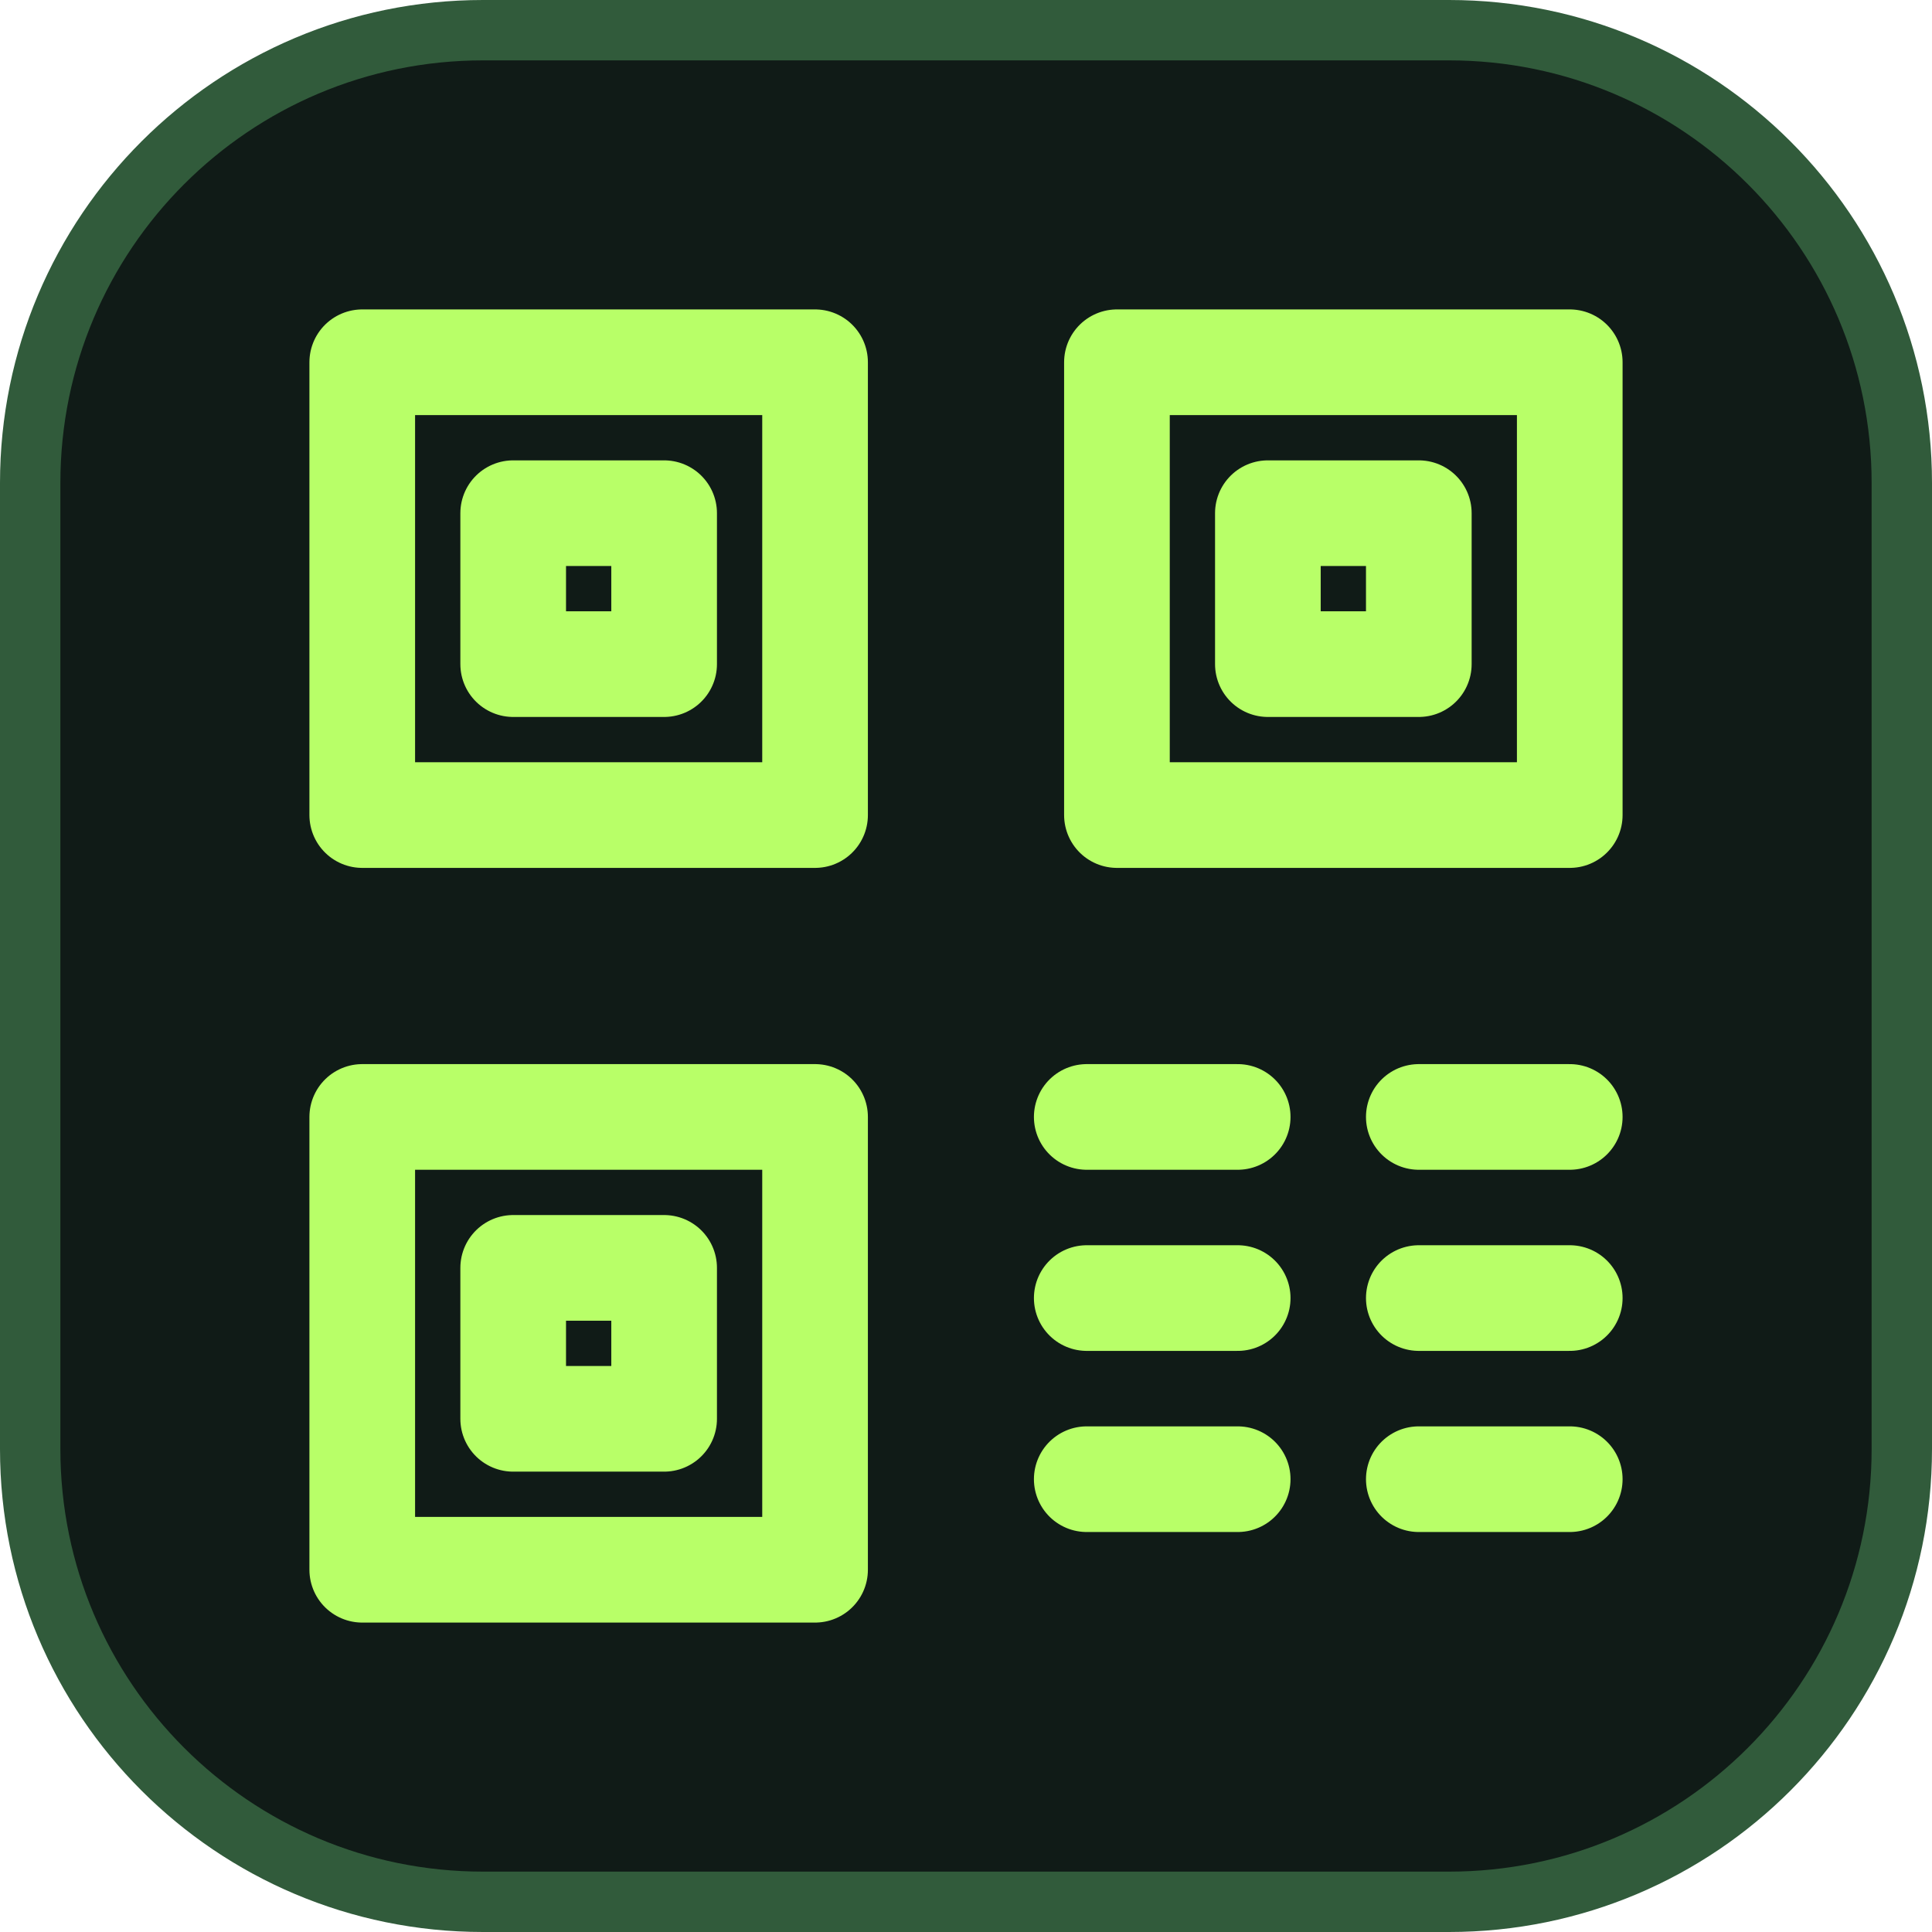
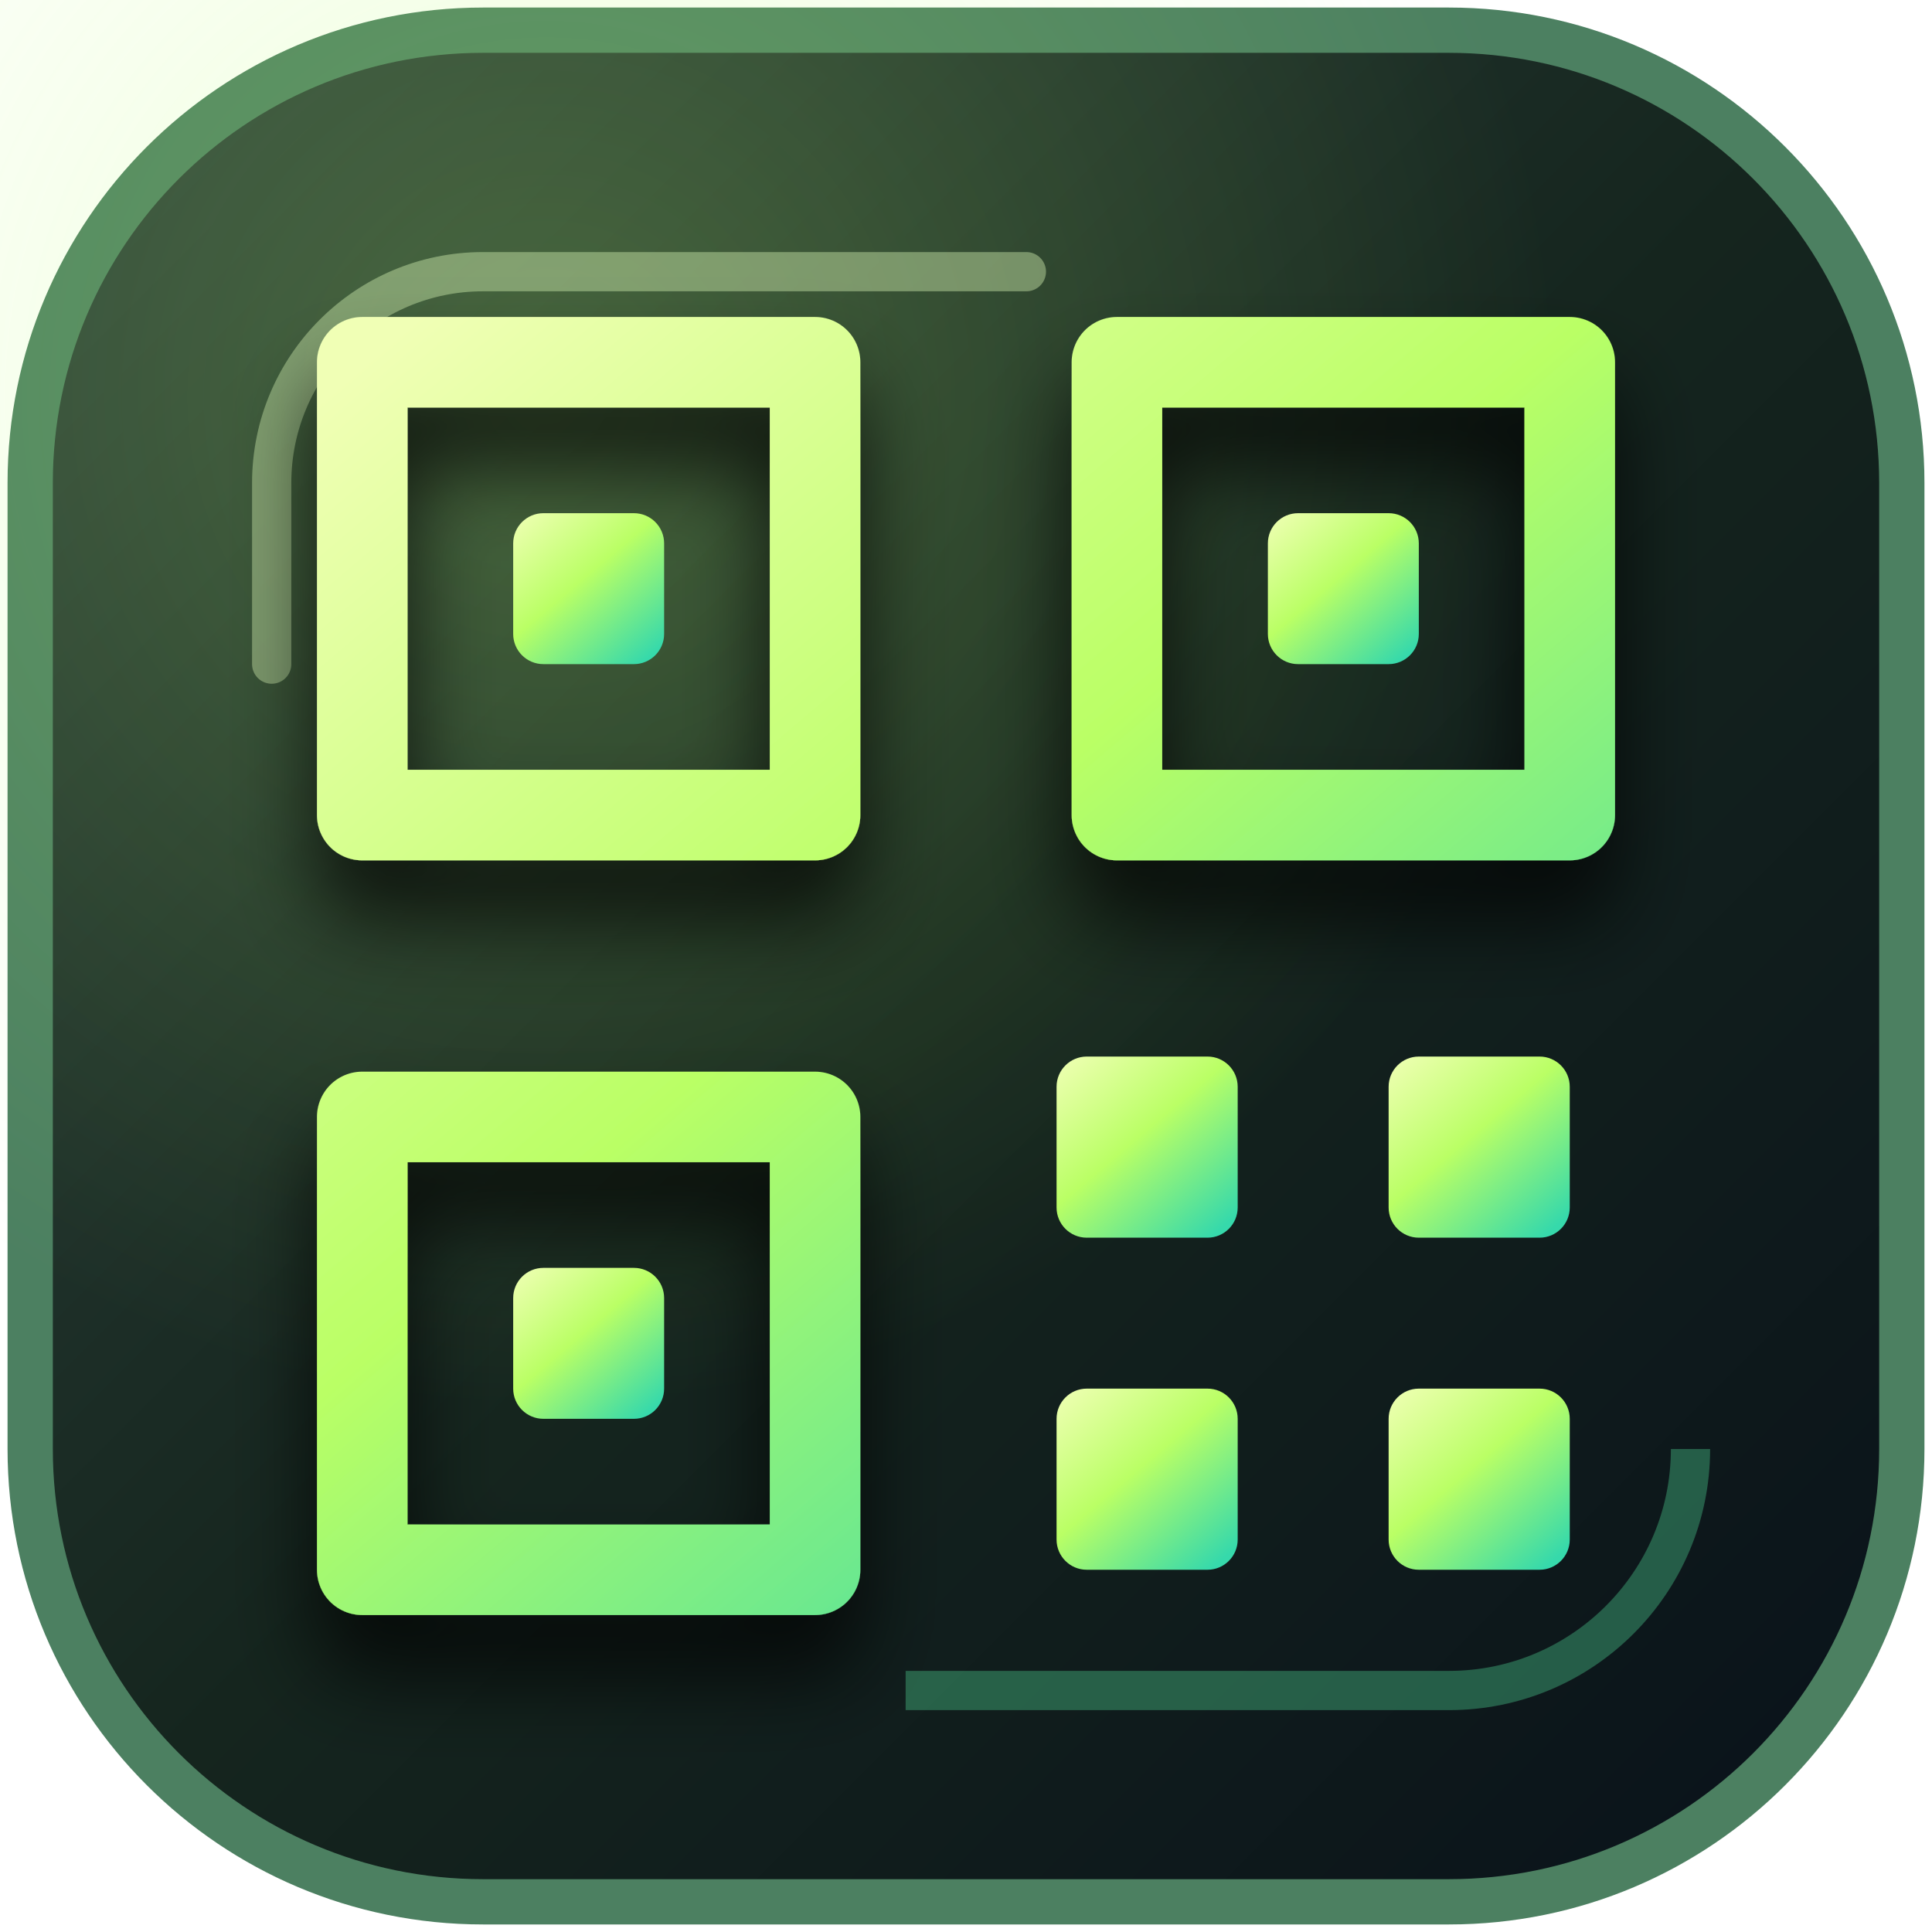
- <svg xmlns="http://www.w3.org/2000/svg" viewBox="0 0 64 64">
-   <rect x="1" y="1" width="62" height="62" rx="15" fill="#101b17" stroke="#315b3b" stroke-width="2" />
-   <g fill="none" stroke="#b8ff68" stroke-width="3.5" stroke-linecap="round" stroke-linejoin="round">
-     <path d="M12 12h15v15H12zM17 17h5v5h-5zM37 12h15v15H37zM42 17h5v5h-5zM12 37h15v15H12zM17 42h5v5h-5zM36 37h5m6 0h5M36 43h5m6 0h5M36 49h5m6 0h5" />
+ <svg xmlns="http://www.w3.org/2000/svg" viewBox="0 0 64 64" role="img">
+   <defs>
+     <linearGradient id="bg" x2="1" y2="1">
+       <stop stop-color="#30453e" />
+       <stop offset=".5" stop-color="#15251e" />
+       <stop offset="1" stop-color="#09111a" />
+     </linearGradient>
+     <linearGradient id="lime" x2=".85" y2="1">
+       <stop stop-color="#f0ffb5" />
+       <stop offset=".48" stop-color="#baff65" />
+       <stop offset="1" stop-color="#36d9ab" />
+     </linearGradient>
+     <radialGradient id="glow">
+       <stop stop-color="#b8ff68" stop-opacity=".24" />
+       <stop offset="1" stop-color="#b8ff68" stop-opacity="0" />
+     </radialGradient>
+     <filter id="shadow" x="-30%" y="-30%" width="160%" height="160%">
+       <feDropShadow dx="0" dy="2" stdDeviation="1.4" flood-color="#000" flood-opacity=".75" />
+     </filter>
+   </defs>
+   <rect x="1" y="1" width="62" height="62" rx="15" fill="url(#bg)" stroke="#4c8061" stroke-width="1.5" />
+   <circle cx="18" cy="13" r="34" fill="url(#glow)" />
+   <path d="M9 22v-6a7 7 0 0 1 7-7h18" fill="none" stroke="#e2ffbb" stroke-opacity=".4" stroke-width="1.3" stroke-linecap="round" />
+   <g fill="none" stroke="url(#lime)" stroke-width="3" stroke-linejoin="round" filter="url(#shadow)">
+     <path d="M12 12h15v15H12zM37 12h15v15H37zM12 37h15v15H12z" />
  </g>
+   <g fill="url(#lime)">
+     <rect x="17" y="17" width="5" height="5" rx="1" />
+     <rect x="42" y="17" width="5" height="5" rx="1" />
+     <rect x="17" y="42" width="5" height="5" rx="1" />
+     <rect x="35" y="35" width="6" height="6" rx="1" />
+     <rect x="46" y="35" width="6" height="6" rx="1" />
+     <rect x="35" y="46" width="6" height="6" rx="1" />
+     <rect x="46" y="46" width="6" height="6" rx="1" />
+   </g>
+   <path d="M30 56h18a8 8 0 0 0 8-8" fill="none" stroke="#55de9c" stroke-opacity=".35" stroke-width="1.3" />
</svg>
